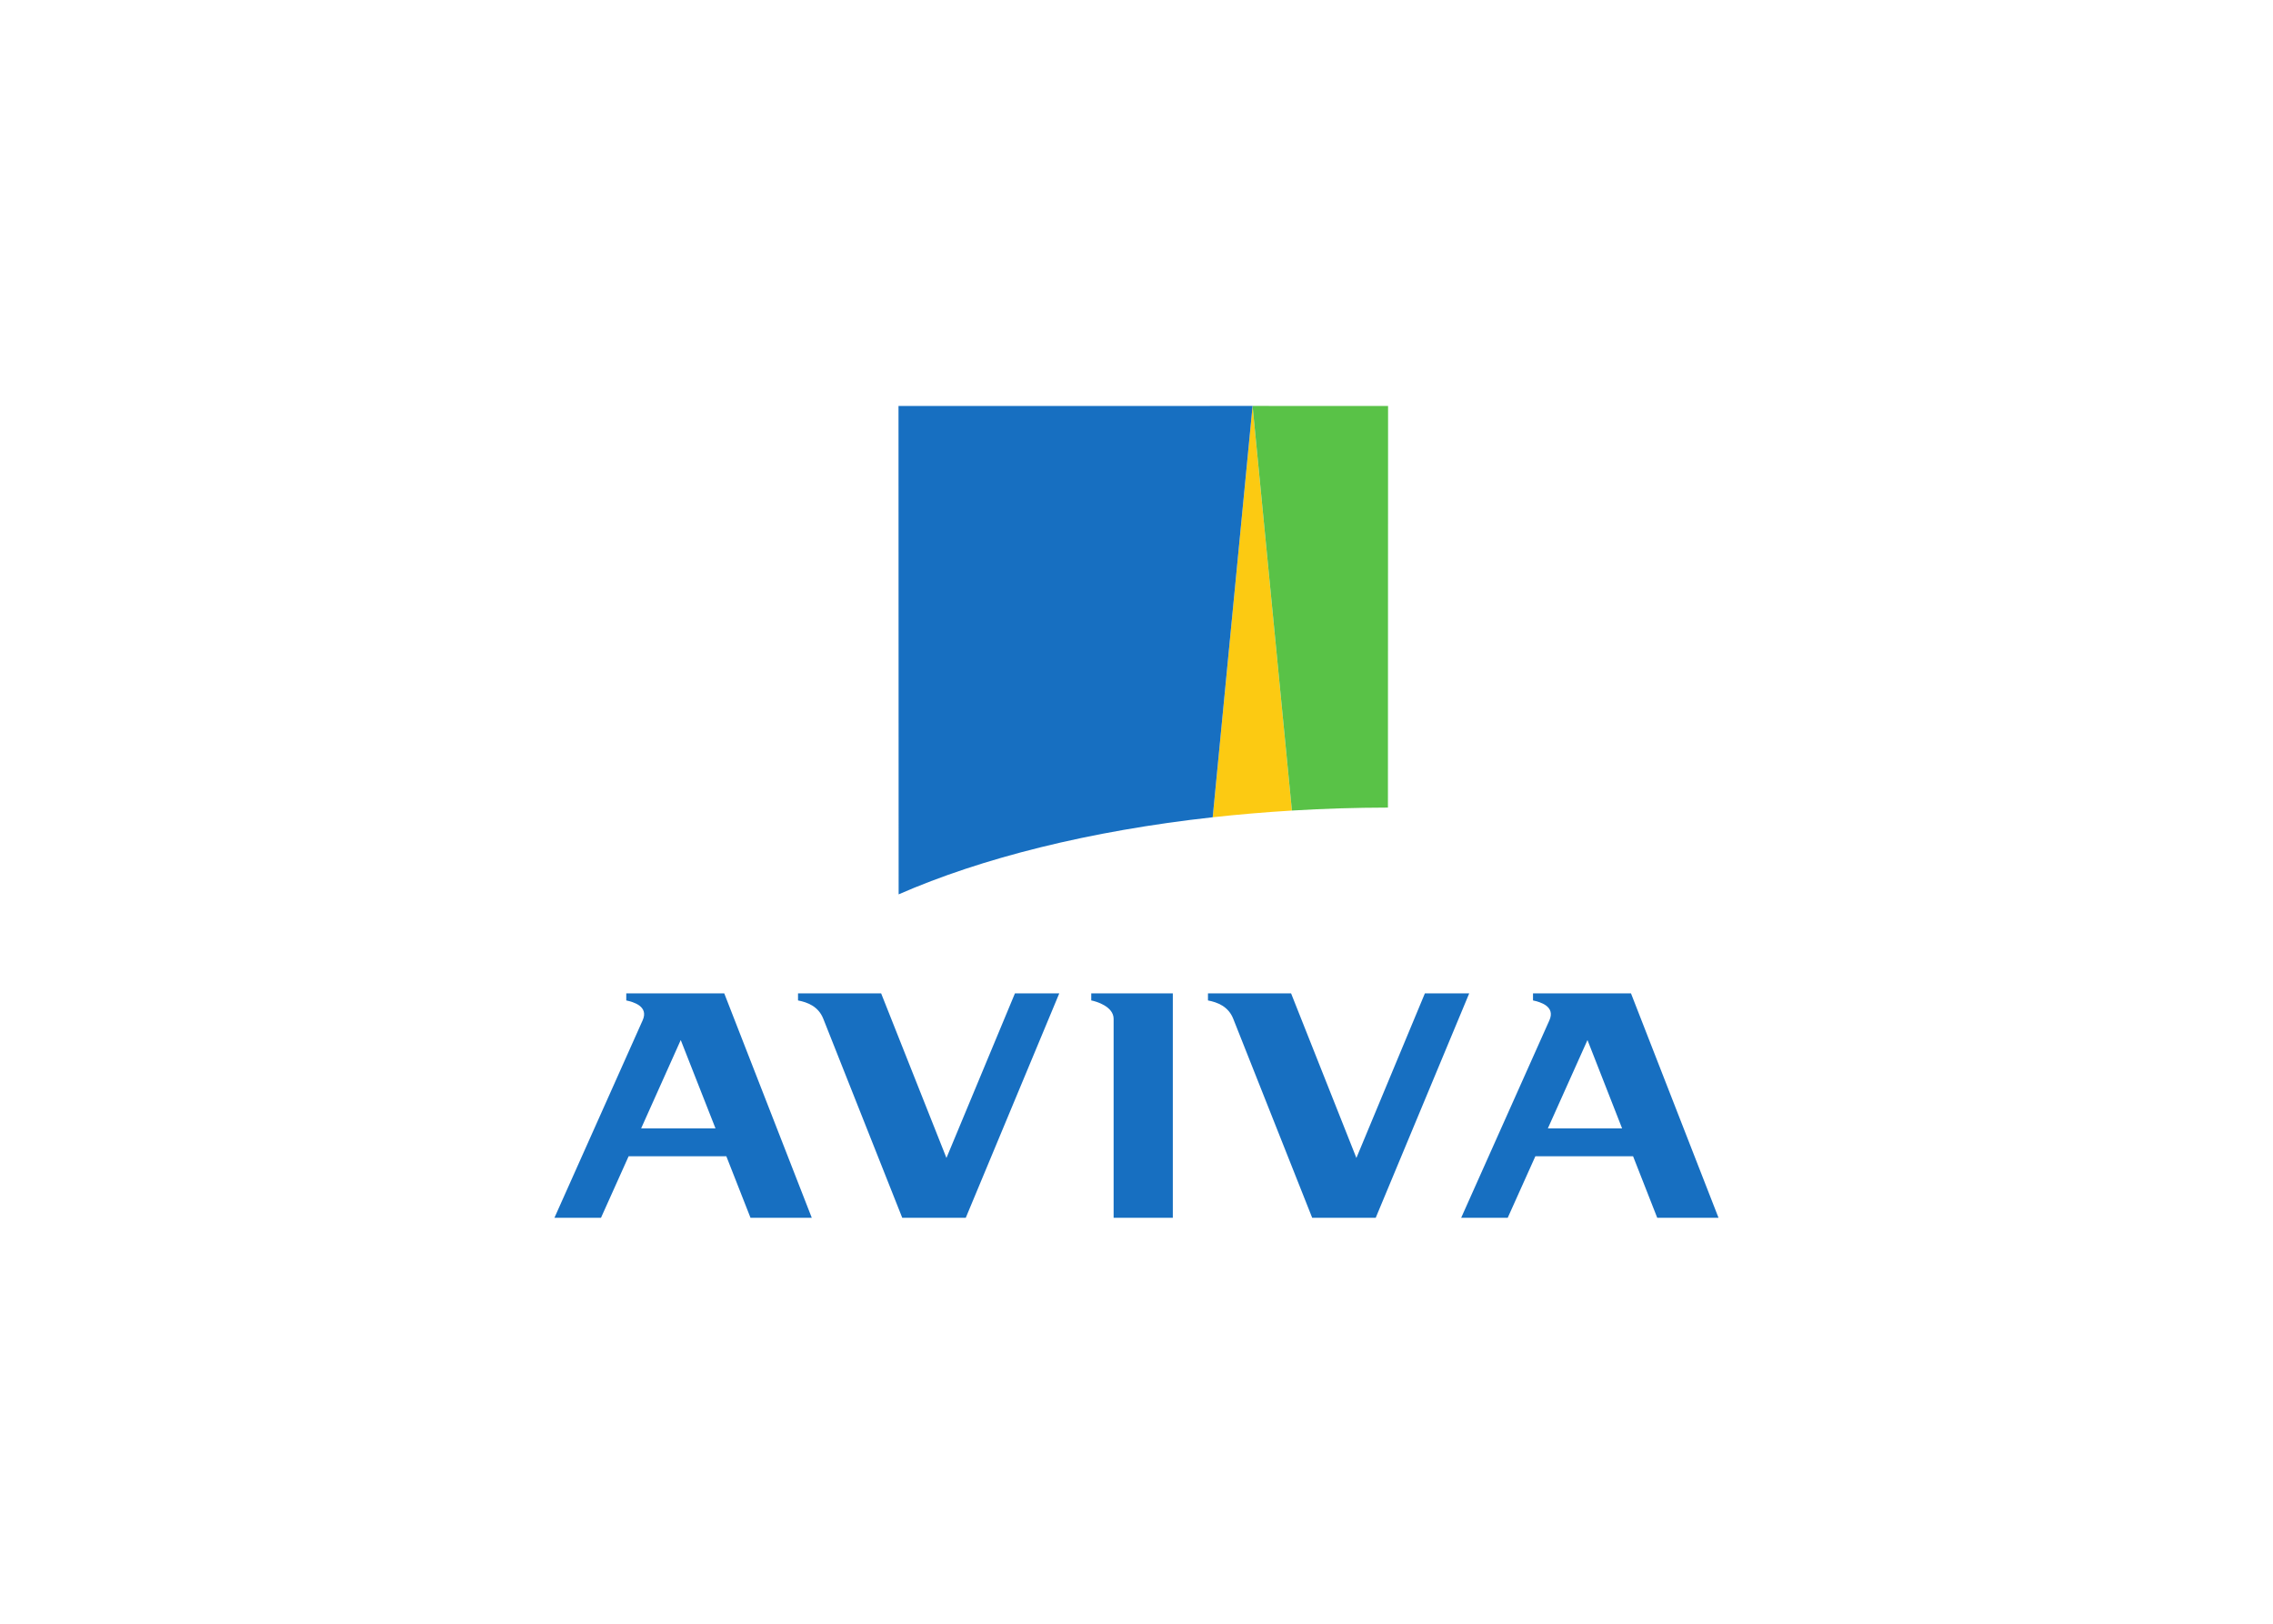
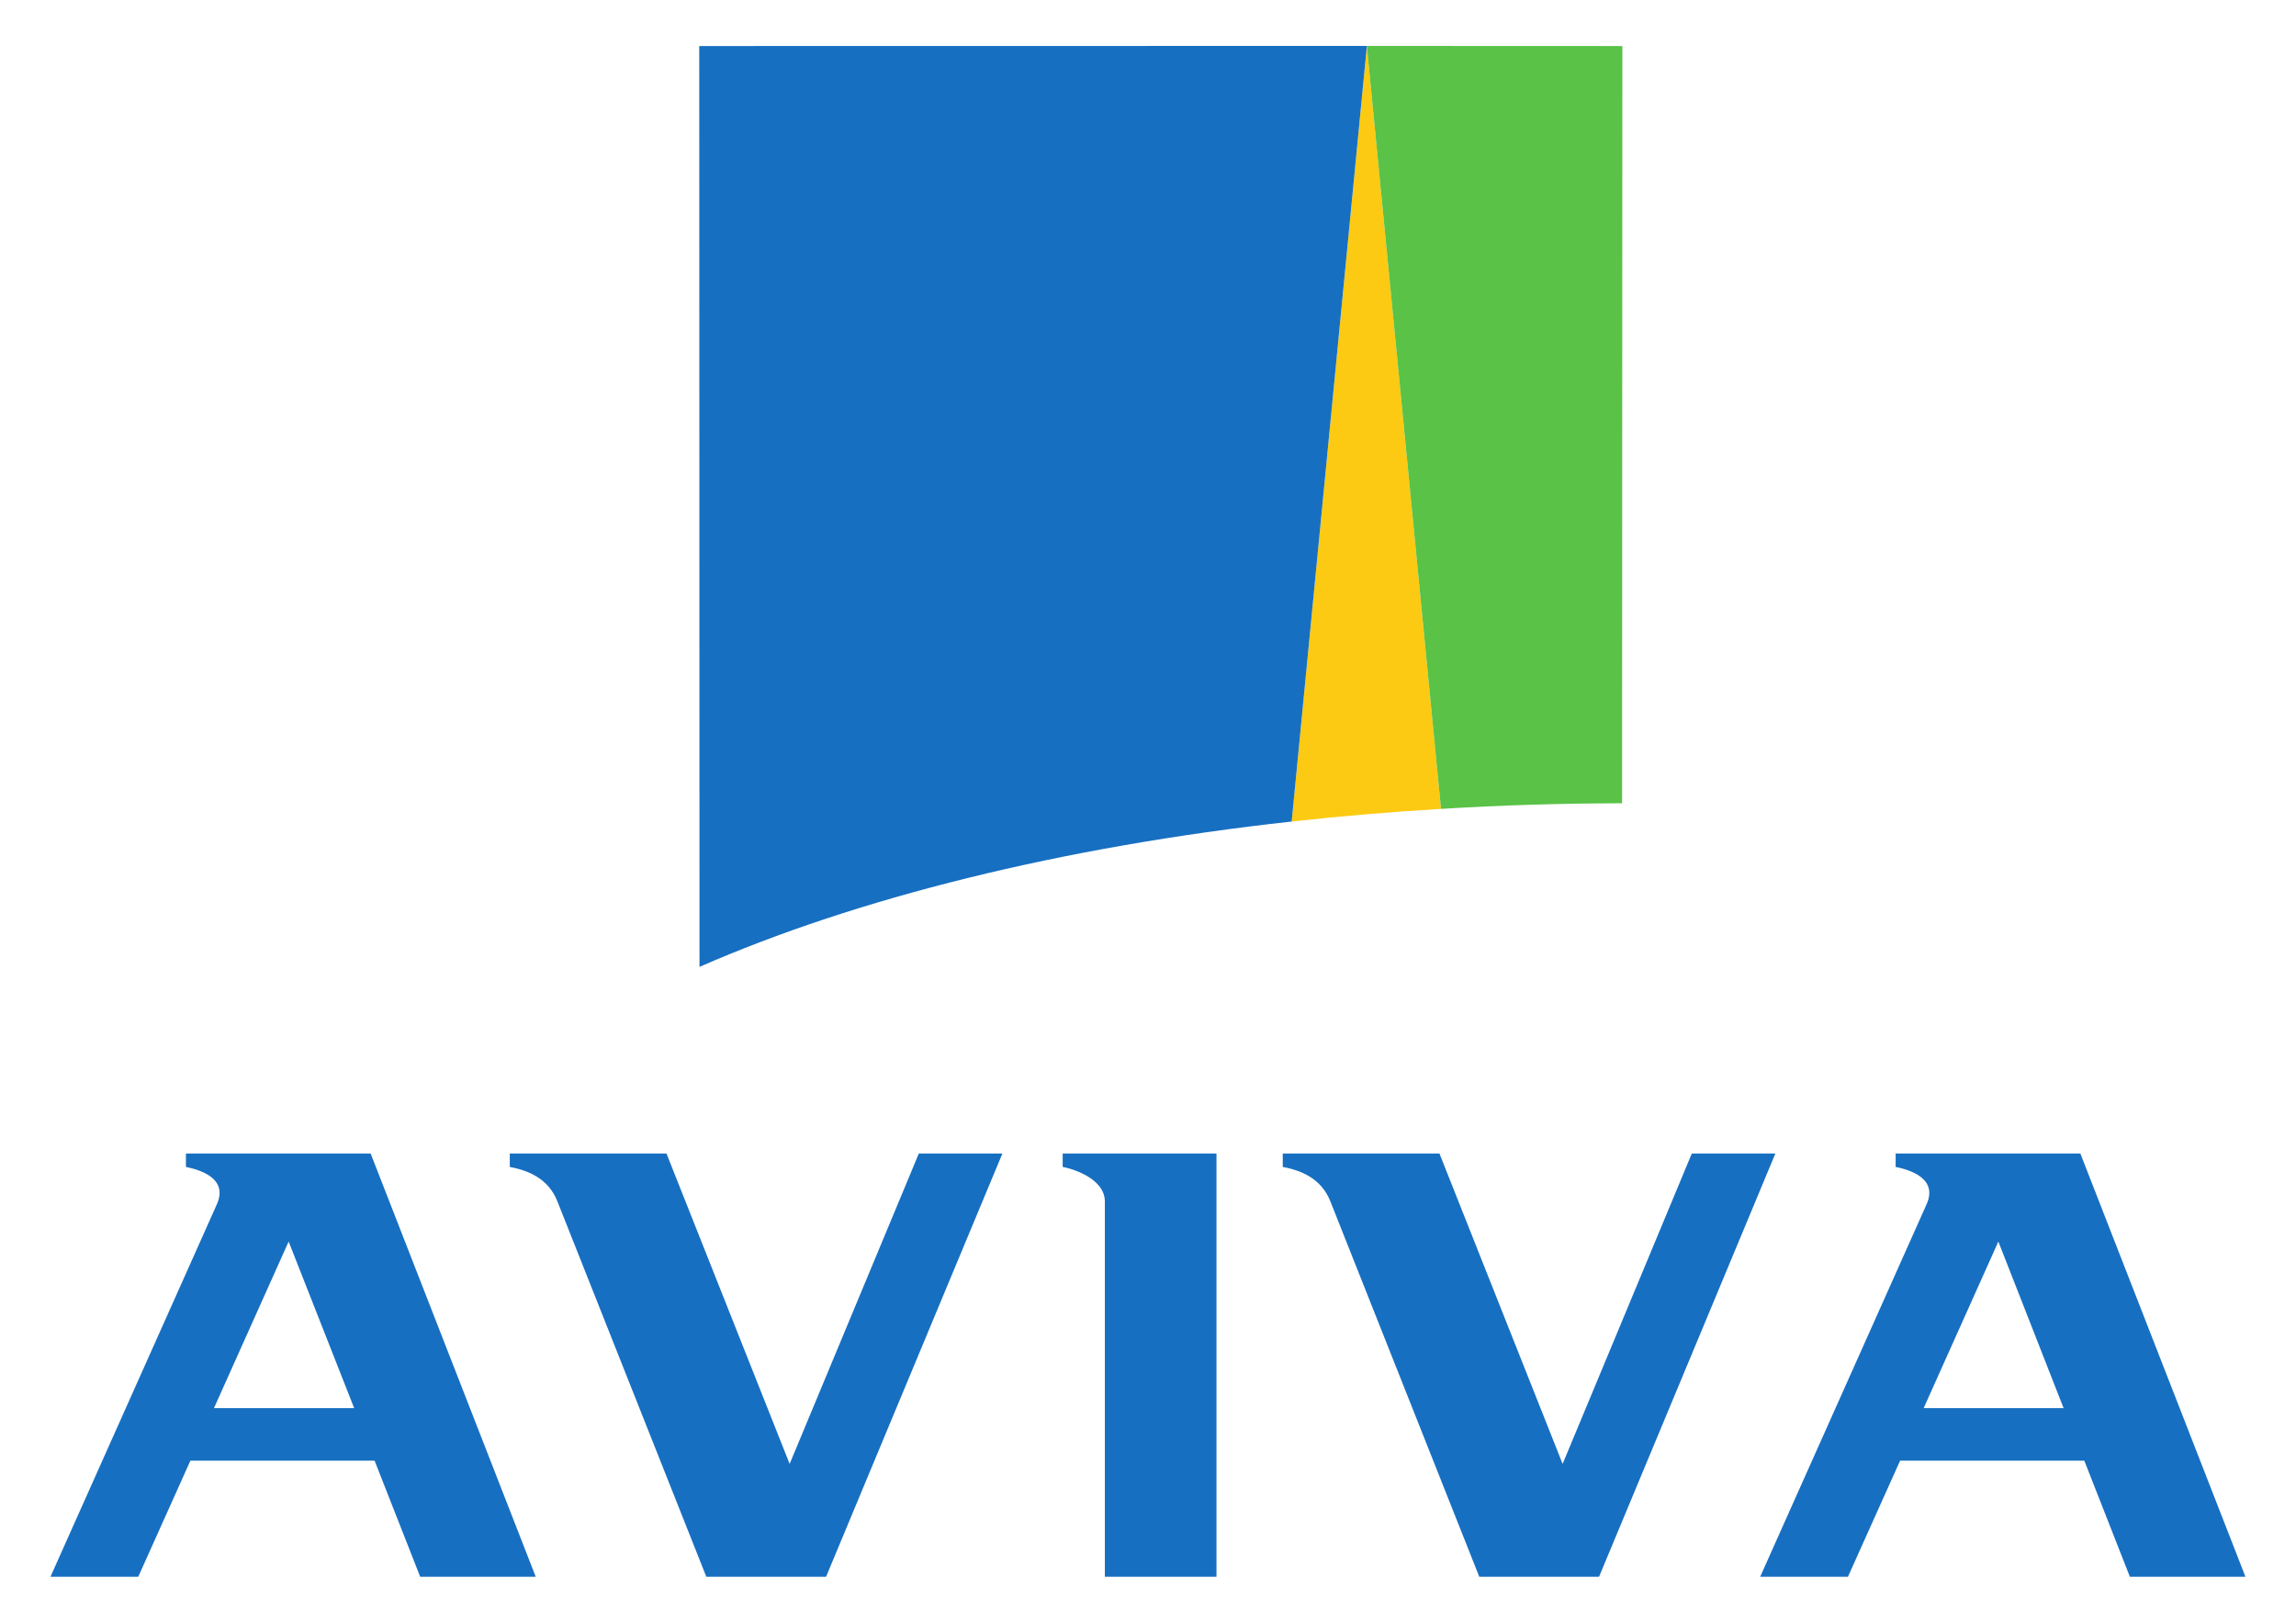
- <svg xmlns="http://www.w3.org/2000/svg" clip-rule="evenodd" fill-rule="evenodd" stroke-linejoin="round" stroke-miterlimit="2" viewBox="0 0 560 400">
+ <svg xmlns="http://www.w3.org/2000/svg" clip-rule="evenodd" fill-rule="evenodd" stroke-linejoin="round" stroke-miterlimit="2" viewBox="130 94 300 212">
  <g fill-rule="nonzero" transform="matrix(.323765 0 0 .323765 -1188.23 188.449)">
    <path d="m4653.12 34.676-29.93-307.824-30.34 312.932c19.67-2.157 39.76-3.87 60.27-5.108" fill="#fcca12" />
    <path d="m4726.19 32.414.11-305.562-103.11-.042v.042l29.93 307.824c23.9-1.459 48.33-2.22 73.07-2.262" fill="#59c247" />
    <g fill="#176fc1">
      <path d="m4592.85 39.784 30.34-312.932v-.042l-269.43.042.1 371.589c63.34-27.737 145.72-48.368 238.99-58.657" />
      <path d="m4500.43 179.156c3.7.666 17.02 4.558 17.02 14.001v151.384h45.05v-170.778h-62.07z" />
      <path d="m4146.6 173.763v5.393c5.39 1.131 17.24 4.441 12.48 15.09l-67.15 150.295h35.43l21.04-46.845h74.34l18.4 46.845h46.63l-66.62-170.778zm11.32 102.721 30.13-67.201 26.44 67.201z" />
      <path d="m4836.59 173.763v5.393c5.39 1.131 17.23 4.441 12.48 15.09l-67.15 150.295h35.42l21.05-46.845h74.34l18.39 46.845h46.64l-66.62-170.778zm11.31 102.721 30.14-67.201 26.33 67.201z" />
      <path d="m4716.89 344.541 71.16-170.778h-33.73l-52.13 125.234-49.7-125.234h-63.24v5.393c7.3 1.406 15.55 4.558 19.25 14.001l60.06 151.384z" />
      <path d="m4404.94 344.541 71.16-170.778h-33.73l-52.13 125.234-49.7-125.234h-63.24v5.393c7.3 1.406 15.55 4.558 19.25 14.001l60.06 151.384z" />
    </g>
  </g>
</svg>
